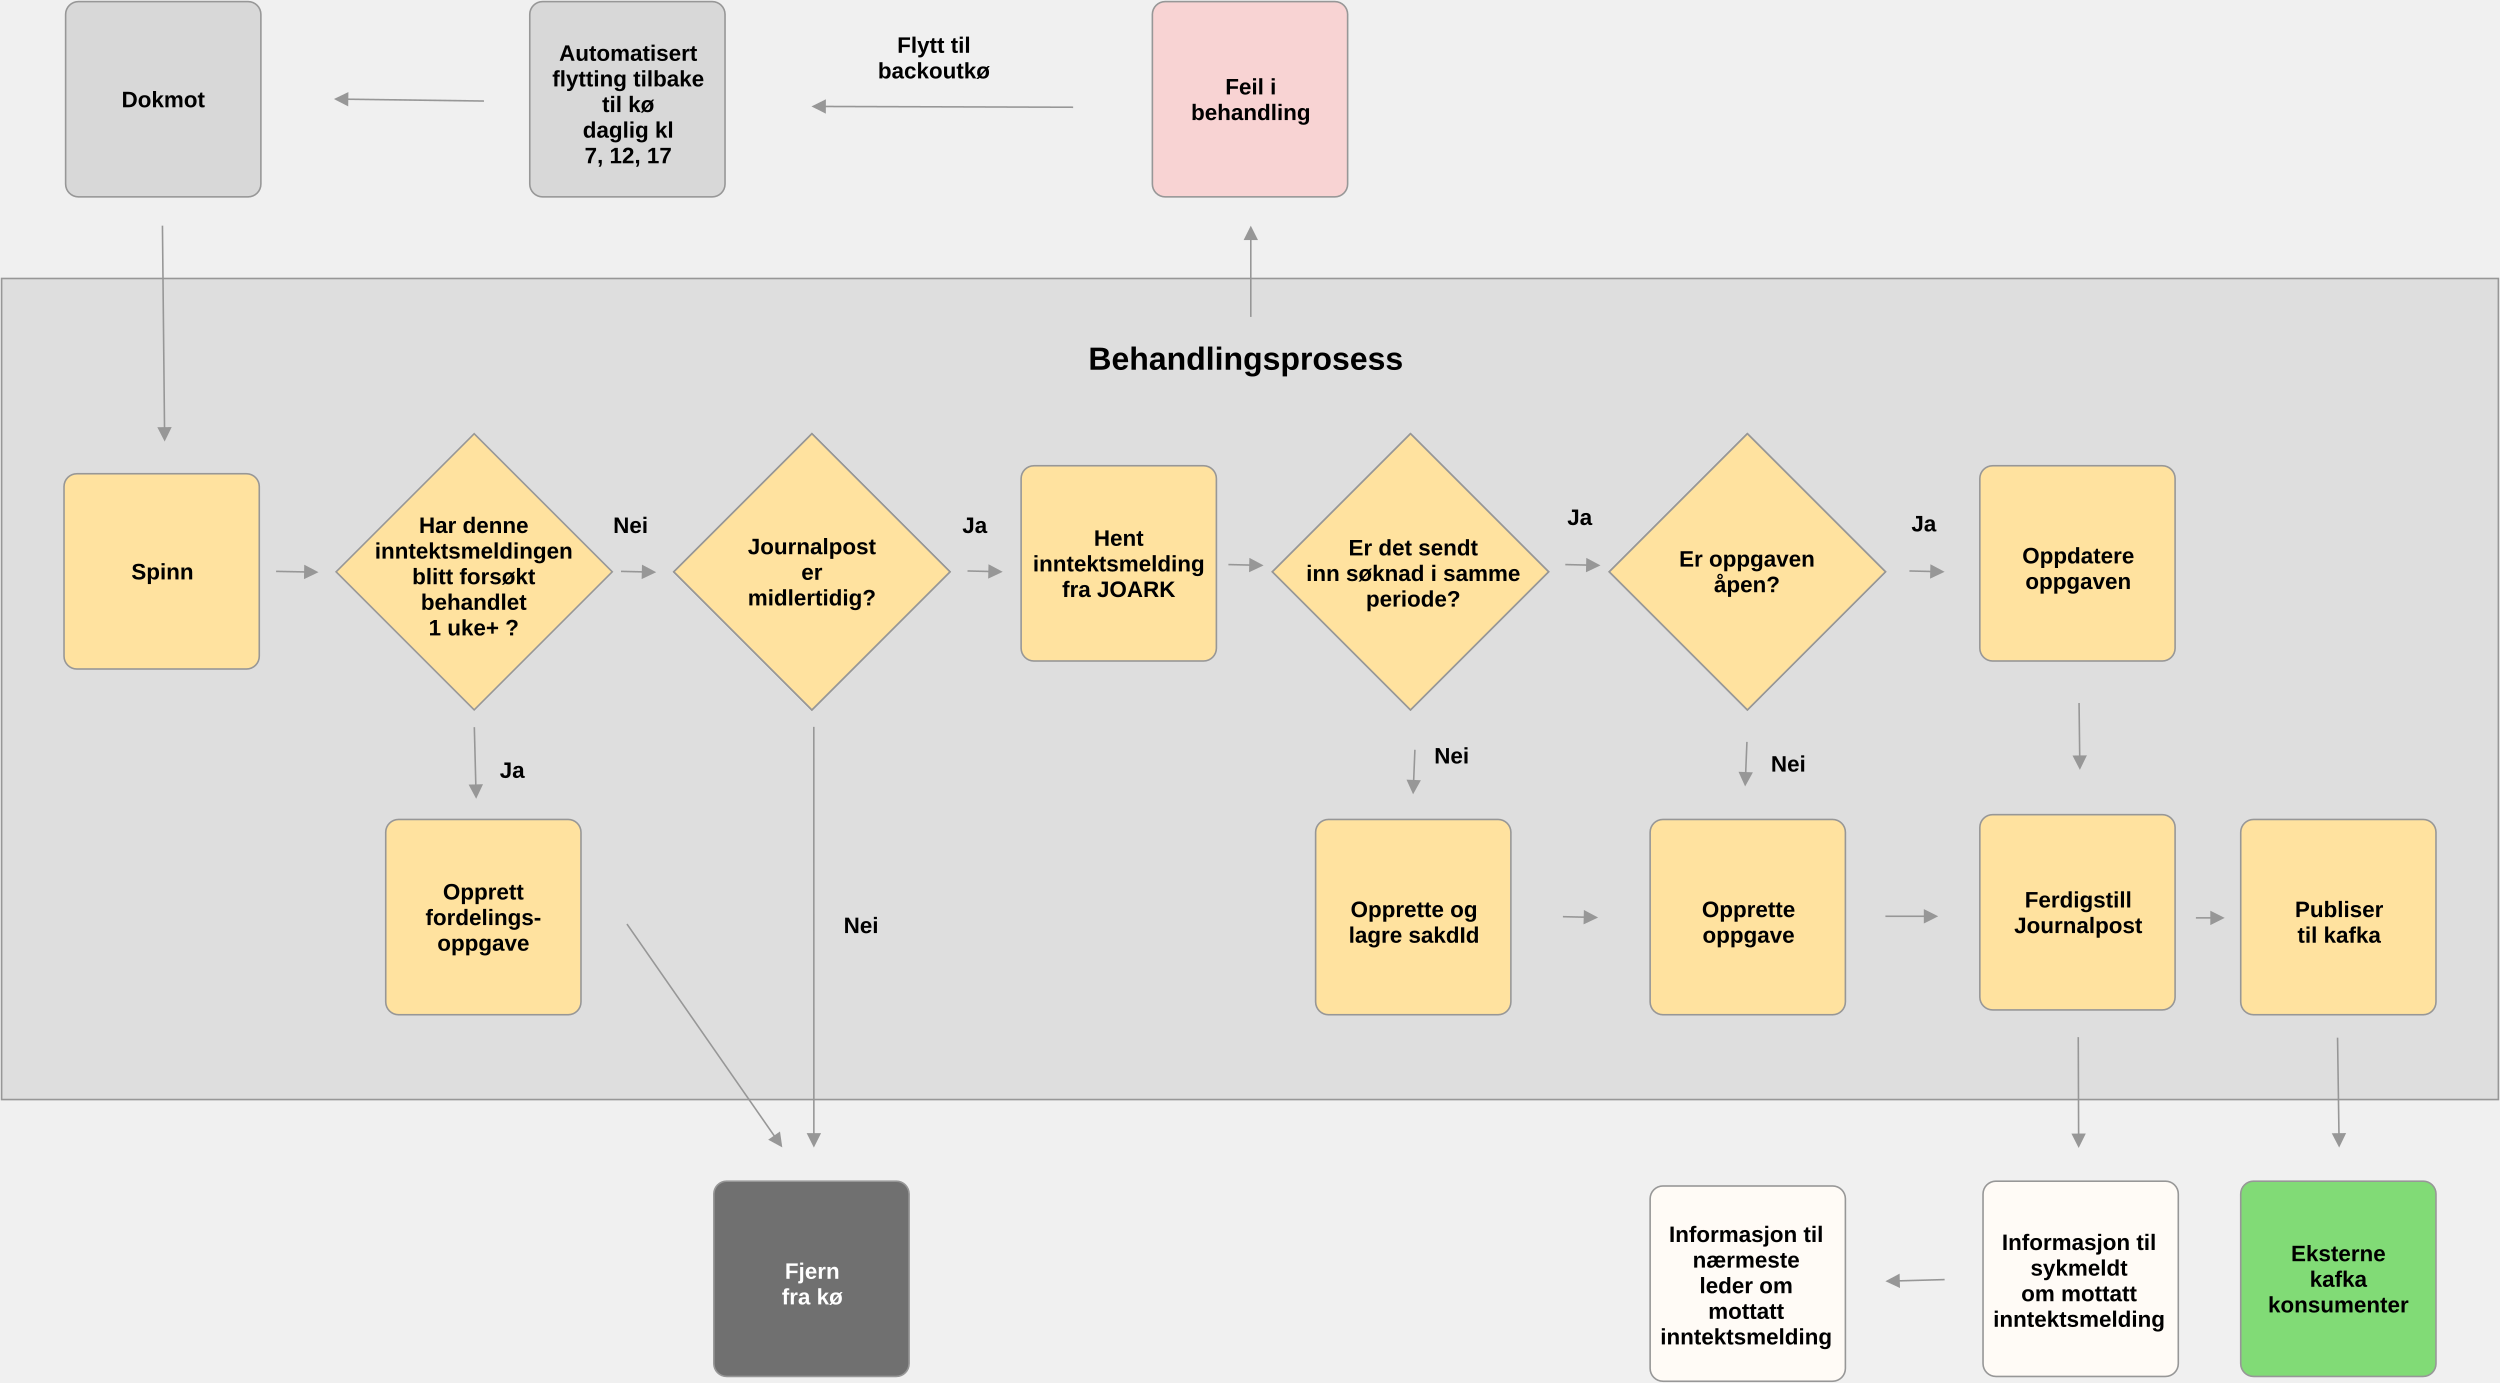
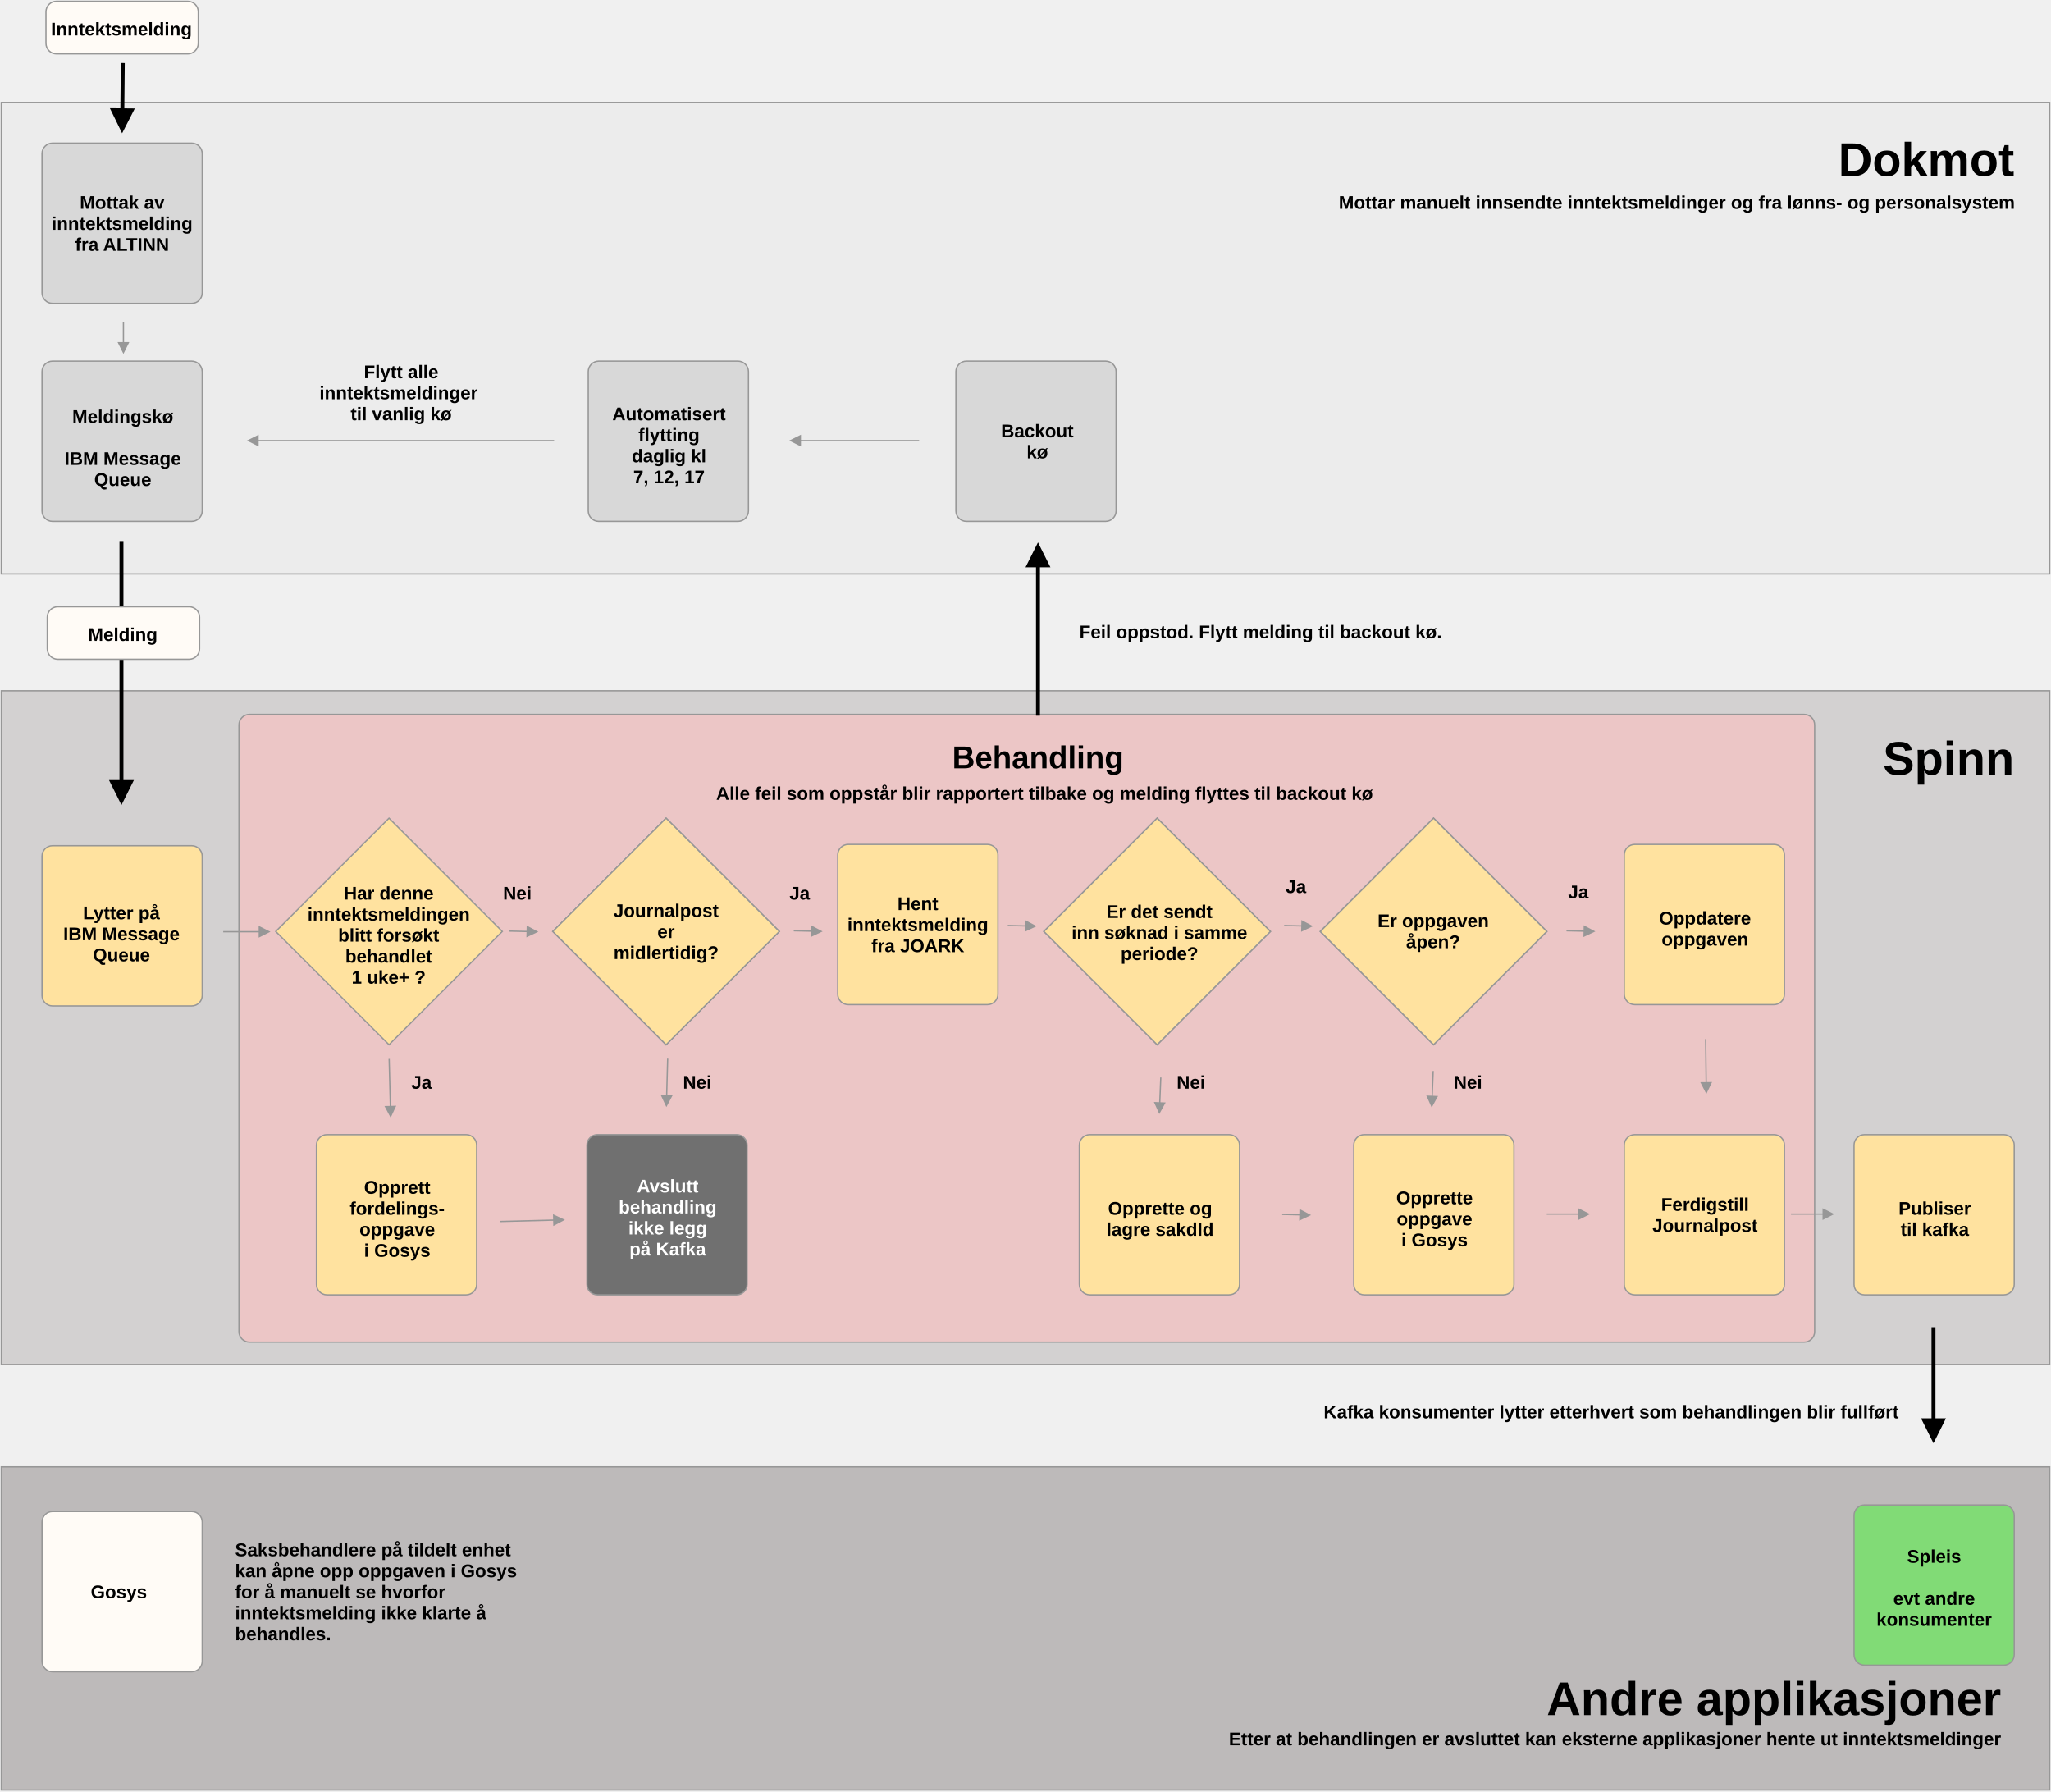
- <svg xmlns="http://www.w3.org/2000/svg" width="1562px" height="864px" viewBox="0 0 1562 864" version="1.1">
+ <svg xmlns="http://www.w3.org/2000/svg" width="1562px" height="1364px" viewBox="0 0 1562 1364" version="1.1">
  <g id="Page-1" stroke="none" stroke-width="1" fill="none" fill-rule="evenodd">
-     <rect id="Rectangle" stroke="#979797" fill="#DEDEDE" x="1" y="174" width="1560" height="513" />
-     <rect id="Rectangle" stroke="#979797" fill="#D8D8D8" x="41" y="1" width="122" height="122" rx="8" />
-     <text id="Dokmot" font-family="Arial-BoldMT, Arial" font-size="14" font-weight="bold" fill="#000000">
-       <tspan x="75.945" y="67">Dokmot</tspan>
-     </text>
-     <rect id="Rectangle" stroke="#979797" fill="#D8D8D8" x="331" y="1" width="122" height="122" rx="8" />
+     <rect id="Rectangle" stroke="#979797" fill="#D3D1D1" x="1" y="526" width="1560" height="513" />
+     <rect id="Rectangle" stroke="#979797" fill="#ECECEC" x="1" y="78" width="1560" height="359" />
+     <rect id="Rectangle" stroke="#979797" fill="#BDBABA" x="1" y="1117" width="1560" height="246" />
+     <rect id="Rectangle" stroke="#979797" fill="#D8D8D8" x="32" y="275" width="122" height="122" rx="8" />
+     <text id="Meldingskø-IBM-Messa" font-family="Arial-BoldMT, Arial" font-size="14" font-weight="bold" fill="#000000">
+       <tspan x="54.997" y="322">Meldingskø</tspan>
+       <tspan x="93.5" y="338" />
+       <tspan x="49.152" y="354">IBM Message</tspan>
+       <tspan x="71.717" y="370">Queue</tspan>
+     </text>
+     <rect id="Rectangle" stroke="#979797" fill="#D8D8D8" x="32" y="109" width="122" height="122" rx="8" />
+     <text id="Mottak-av-inntektsme" font-family="Arial-BoldMT, Arial" font-size="14" font-weight="bold" fill="#000000">
+       <tspan x="60.714" y="159">Mottak av</tspan>
+       <tspan x="39.328" y="175">inntektsmelding</tspan>
+       <tspan x="57.224" y="191">fra ALTINN</tspan>
+     </text>
+     <rect id="Rectangle" stroke="#979797" fill="#D8D8D8" x="448" y="275" width="122" height="122" rx="8" />
    <text id="Automatisert-flyttin" font-family="Arial-BoldMT, Arial" font-size="14" font-weight="bold" fill="#000000">
-       <tspan x="349.328" y="38">Automatisert</tspan>
-       <tspan x="345.052" y="54">flytting tilbake</tspan>
-       <tspan x="376.166" y="70">til kø</tspan>
-       <tspan x="364.107" y="86">daglig kl</tspan>
-       <tspan x="365.255" y="102">7, 12, 17</tspan>
-     </text>
-     <rect id="Rectangle" stroke="#979797" fill="#FFE29F" x="40" y="296" width="122" height="122" rx="8" />
-     <text id="Spinn" font-family="Arial-BoldMT, Arial" font-size="14" font-weight="bold" fill="#000000">
-       <tspan x="82.059" y="362">Spinn</tspan>
-     </text>
-     <rect id="Rectangle" stroke="#979797" fill-opacity="0.566" fill="#FFBDBD" x="720" y="1" width="122" height="122" rx="8" />
-     <text id="Feil-i-behandling" font-family="Arial-BoldMT, Arial" font-size="14" font-weight="bold" fill="#000000">
-       <tspan x="765.552" y="59">Feil i</tspan>
-       <tspan x="744.169" y="75">behandling</tspan>
-     </text>
-     <rect id="Rectangle" stroke="#979797" fill="#FFE29F" x="638" y="291" width="122" height="122" rx="8" />
+       <tspan x="466.328" y="320">Automatisert</tspan>
+       <tspan x="486.172" y="336">flytting </tspan>
+       <tspan x="481.107" y="352">daglig kl</tspan>
+       <tspan x="482.255" y="368">7, 12, 17</tspan>
+     </text>
+     <text id="Flytt-alle-inntektsm" font-family="Arial-BoldMT, Arial" font-size="14" font-weight="bold" fill="#000000">
+       <tspan x="277.104" y="288">Flytt alle</tspan>
+       <tspan x="243.266" y="304"> inntektsmeldinger</tspan>
+       <tspan x="266.993" y="320">til vanlig kø</tspan>
+     </text>
+     <rect id="Rectangle" stroke="#979797" fill="#D8D8D8" x="728" y="275" width="122" height="122" rx="8" />
+     <text id="Backout-kø" font-family="Arial-BoldMT, Arial" font-size="14" font-weight="bold" fill="#000000">
+       <tspan x="762.383" y="333">Backout</tspan>
+       <tspan x="781.831" y="349">kø</tspan>
+     </text>
+     <text id="Feil-oppstod.-Flytt" font-family="Arial-BoldMT, Arial" font-size="14" font-weight="bold" fill="#000000">
+       <tspan x="822" y="486">Feil oppstod. Flytt melding til backout kø.</tspan>
+     </text>
+     <text id="Kafka-konsumenter-ly" font-family="Arial-BoldMT, Arial" font-size="14" font-weight="bold" fill="#000000">
+       <tspan x="1008.035" y="1080">Kafka konsumenter lytter etterhvert som behandlingen blir fullført</tspan>
+     </text>
+     <rect id="Rectangle" stroke="#979797" fill="#FFE29F" x="32" y="644" width="122" height="122" rx="8" />
+     <text id="Lytter-på-IBM-Messag" font-family="Arial-BoldMT, Arial" font-size="14" font-weight="bold" fill="#000000">
+       <tspan x="63.198" y="700">Lytter på</tspan>
+       <tspan x="48.152" y="716">IBM Message</tspan>
+       <tspan x="70.717" y="732">Queue</tspan>
+     </text>
+     <rect id="Rectangle" stroke="#979797" fill-opacity="0.566" fill="#FFBDBD" x="182" y="544" width="1200" height="478" rx="8" />
+     <text id="Alle-feil-som-oppstå" font-family="Arial-BoldMT, Arial" font-size="14" font-weight="bold" fill="#000000">
+       <tspan x="545.404" y="609">Alle feil som oppstår blir rapportert tilbake og melding flyttes til backout kø</tspan>
+     </text>
+     <text id="Behandling" font-family="Arial-BoldMT, Arial" font-size="24" font-weight="bold" fill="#000000">
+       <tspan x="725.168" y="585">Behandling</tspan>
+     </text>
+     <rect id="Rectangle" stroke="#979797" fill="#FFE29F" x="638" y="643" width="122" height="122" rx="8" />
    <text id="Hent-inntektsmelding" font-family="Arial-BoldMT, Arial" font-size="14" font-weight="bold" fill="#000000">
-       <tspan x="683.445" y="341">Hent </tspan>
-       <tspan x="645.328" y="357">inntektsmelding</tspan>
-       <tspan x="663.604" y="373">fra JOARK</tspan>
-     </text>
-     <rect id="Rectangle" stroke="#979797" fill="#FFE29F" x="1237" y="509" width="122" height="122" rx="8" />
+       <tspan x="683.445" y="693">Hent </tspan>
+       <tspan x="645.328" y="709">inntektsmelding</tspan>
+       <tspan x="663.604" y="725">fra JOARK</tspan>
+     </text>
+     <rect id="Rectangle" stroke="#979797" fill="#FFE29F" x="1237" y="864" width="122" height="122" rx="8" />
    <text id="Ferdigstill-Journalp" font-family="Arial-BoldMT, Arial" font-size="14" font-weight="bold" fill="#000000">
-       <tspan x="1265.052" y="567">Ferdigstill</tspan>
-       <tspan x="1258.441" y="583">Journalpost</tspan>
-     </text>
-     <rect id="Rectangle" stroke="#979797" fill="#FFE29F" x="822" y="512" width="122" height="122" rx="8" />
+       <tspan x="1265.052" y="922">Ferdigstill</tspan>
+       <tspan x="1258.441" y="938">Journalpost</tspan>
+     </text>
+     <rect id="Rectangle" stroke="#979797" fill="#FFE29F" x="822" y="864" width="122" height="122" rx="8" />
    <text id="Opprette-og-lagre-sa" font-family="Arial-BoldMT, Arial" font-size="14" font-weight="bold" fill="#000000">
-       <tspan x="843.834" y="573">Opprette og</tspan>
-       <tspan x="842.648" y="589">lagre sakdId</tspan>
-     </text>
-     <rect id="Rectangle" stroke="#979797" fill="#707070" x="446" y="738" width="122" height="122" rx="8" />
-     <text id="Fjern-fra-kø" font-family="Arial-BoldMT, Arial" font-size="14" font-weight="bold" fill="#FFFFFF">
-       <tspan x="490.386" y="799">Fjern</tspan>
-       <tspan x="488.438" y="815">fra kø</tspan>
-     </text>
-     <rect id="Rectangle" stroke="#979797" fill="#FFE29F" x="1031" y="512" width="122" height="122" rx="8" />
-     <text id="Opprette-oppgave" font-family="Arial-BoldMT, Arial" font-size="14" font-weight="bold" fill="#000000">
-       <tspan x="1063.331" y="573">Opprette</tspan>
-       <tspan x="1063.717" y="589">oppgave</tspan>
-     </text>
-     <rect id="Rectangle" stroke="#979797" fill="#FFE29F" x="1400" y="512" width="122" height="122" rx="8" />
+       <tspan x="843.834" y="925">Opprette og</tspan>
+       <tspan x="842.648" y="941">lagre sakdId</tspan>
+     </text>
+     <rect id="Rectangle" stroke="#979797" fill="#707070" x="447" y="864" width="122" height="122" rx="8" />
+     <text id="Avslutt-behandling-i" font-family="Arial-BoldMT, Arial" font-size="14" font-weight="bold" fill="#FFFFFF">
+       <tspan x="485.036" y="908">Avslutt</tspan>
+       <tspan x="471.169" y="924">behandling</tspan>
+       <tspan x="478.542" y="940">ikke legg</tspan>
+       <tspan x="479.321" y="956">på Kafka</tspan>
+     </text>
+     <rect id="Rectangle" stroke="#979797" fill="#FFE29F" x="1031" y="864" width="122" height="122" rx="8" />
+     <text id="Opprette-oppgave-i-G" font-family="Arial-BoldMT, Arial" font-size="14" font-weight="bold" fill="#000000">
+       <tspan x="1063.331" y="917">Opprette</tspan>
+       <tspan x="1063.717" y="933">oppgave</tspan>
+       <tspan x="1067.21" y="949">i Gosys</tspan>
+     </text>
+     <rect id="Rectangle" stroke="#979797" fill="#FFE29F" x="1412" y="864" width="122" height="122" rx="8" />
    <text id="Publiser-til-kafka" font-family="Arial-BoldMT, Arial" font-size="14" font-weight="bold" fill="#000000">
-       <tspan x="1433.879" y="573">Publiser</tspan>
-       <tspan x="1435.431" y="589">til kafka</tspan>
-     </text>
-     <text id="Behandlingsprosess" font-family="Arial-BoldMT, Arial" font-size="20" font-weight="bold" fill="#000000">
-       <tspan x="680" y="231">Behandlingsprosess</tspan>
-     </text>
-     <rect id="Rectangle" stroke="#979797" fill="#FFE29F" x="1237" y="291" width="122" height="122" rx="8" />
+       <tspan x="1445.879" y="925">Publiser</tspan>
+       <tspan x="1447.431" y="941">til kafka</tspan>
+     </text>
+     <text id="Spinn" font-family="Arial-BoldMT, Arial" font-size="36" font-weight="bold" fill="#000000">
+       <tspan x="1434.016" y="590">Spinn</tspan>
+     </text>
+     <text id="Dokmot" font-family="Arial-BoldMT, Arial" font-size="36" font-weight="bold" fill="#000000">
+       <tspan x="1400.002" y="134">Dokmot</tspan>
+     </text>
+     <text id="Andre-applikasjoner" font-family="Arial-BoldMT, Arial" font-size="36" font-weight="bold" fill="#000000">
+       <tspan x="1177.904" y="1306">Andre applikasjoner</tspan>
+     </text>
+     <rect id="Rectangle" stroke="#979797" fill="#FFE29F" x="1237" y="643" width="122" height="122" rx="8" />
    <text id="Oppdatere-oppgaven" font-family="Arial-BoldMT, Arial" font-size="14" font-weight="bold" fill="#000000">
-       <tspan x="1263.493" y="352">Oppdatere</tspan>
-       <tspan x="1265.441" y="368">oppgaven</tspan>
-     </text>
-     <rect id="Rectangle" stroke="#979797" fill="#FFE29F" x="241" y="512" width="122" height="122" rx="8" />
+       <tspan x="1263.493" y="704">Oppdatere</tspan>
+       <tspan x="1265.441" y="720">oppgaven</tspan>
+     </text>
+     <rect id="Rectangle" stroke="#979797" fill="#FFE29F" x="241" y="864" width="122" height="122" rx="8" />
    <text id="Opprett-fordelings-" font-family="Arial-BoldMT, Arial" font-size="14" font-weight="bold" fill="#000000">
-       <tspan x="276.724" y="562">Opprett</tspan>
-       <tspan x="265.834" y="578">fordelings-</tspan>
-       <tspan x="273.217" y="594">oppgave</tspan>
-     </text>
-     <rect id="Rectangle" stroke="#979797" fill="#FFE29F" transform="translate(296.267, 357.267) rotate(-315) translate(-296.267, -357.267) " x="235.267" y="296.267" width="122" height="122" />
+       <tspan x="277.224" y="909">Opprett</tspan>
+       <tspan x="266.334" y="925">fordelings-</tspan>
+       <tspan x="273.717" y="941">oppgave</tspan>
+       <tspan x="277.21" y="957">i Gosys</tspan>
+     </text>
+     <text id="Saksbehandlere-på-ti" font-family="Arial-BoldMT, Arial" font-size="14" font-weight="bold" fill="#000000">
+       <tspan x="179" y="1185">Saksbehandlere på tildelt enhet</tspan>
+       <tspan x="179" y="1201">kan åpne opp oppgaven i Gosys</tspan>
+       <tspan x="179" y="1217">for å manuelt se hvorfor</tspan>
+       <tspan x="179" y="1233">inntektsmelding ikke klarte å</tspan>
+       <tspan x="179" y="1249">behandles.</tspan>
+     </text>
+     <rect id="Rectangle" stroke="#979797" fill="#FFE29F" transform="translate(296.267, 709.267) rotate(-315) translate(-296.267, -709.267) " x="235.267" y="648.267" width="122" height="122" />
    <text id="Har-denne-inntektsme" font-family="Arial-BoldMT, Arial" font-size="14" font-weight="bold" fill="#000000">
-       <tspan x="261.769" y="333">Har denne</tspan>
-       <tspan x="234.159" y="349">inntektsmeldingen</tspan>
-       <tspan x="257.503" y="365">blitt forsøkt</tspan>
-       <tspan x="262.941" y="381">behandlet</tspan>
-       <tspan x="267.792" y="397">1 uke+ ?</tspan>
-     </text>
-     <rect id="Rectangle" stroke="#979797" fill="#FFE29F" transform="translate(507.267, 357.267) rotate(-315) translate(-507.267, -357.267) " x="446.267" y="296.267" width="122" height="122" />
-     <text id="Journalpost-er-midle" font-family="Arial-BoldMT, Arial" font-size="14" font-weight="bold" fill="#000000">
-       <tspan x="467.208" y="346.267">Journalpost</tspan>
-       <tspan x="500.65" y="362.267">er </tspan>
-       <tspan x="467.212" y="378.267">midlertidig?</tspan>
-     </text>
-     <rect id="Rectangle" stroke="#979797" fill="#FFE29F" transform="translate(507.267, 357.267) rotate(-315) translate(-507.267, -357.267) " x="446.267" y="296.267" width="122" height="122" />
-     <text id="Journalpost-er-midle" font-family="Arial-BoldMT, Arial" font-size="14" font-weight="bold" fill="#000000">
-       <tspan x="467.208" y="346.267">Journalpost</tspan>
-       <tspan x="500.65" y="362.267">er </tspan>
-       <tspan x="467.212" y="378.267">midlertidig?</tspan>
-     </text>
-     <rect id="Rectangle" stroke="#979797" fill="#FFE29F" transform="translate(881.267, 357.267) rotate(-315) translate(-881.267, -357.267) " x="820.267" y="296.267" width="122" height="122" />
-     <text id="Journalpost-er-midle" font-family="Arial-BoldMT, Arial" font-size="14" font-weight="bold" fill="#000000">
-       <tspan x="841.208" y="346.267">Journalpost</tspan>
-       <tspan x="874.65" y="362.267">er </tspan>
-       <tspan x="841.212" y="378.267">midlertidig?</tspan>
-     </text>
-     <rect id="Rectangle" stroke="#979797" fill="#FFE29F" transform="translate(881.267, 357.267) rotate(-315) translate(-881.267, -357.267) " x="820.267" y="296.267" width="122" height="122" />
+       <tspan x="261.769" y="685">Har denne</tspan>
+       <tspan x="234.159" y="701">inntektsmeldingen</tspan>
+       <tspan x="257.503" y="717">blitt forsøkt</tspan>
+       <tspan x="262.941" y="733">behandlet</tspan>
+       <tspan x="267.792" y="749">1 uke+ ?</tspan>
+     </text>
+     <rect id="Rectangle" stroke="#979797" fill="#FFE29F" transform="translate(507.267, 709.267) rotate(-315) translate(-507.267, -709.267) " x="446.267" y="648.267" width="122" height="122" />
+     <text id="Journalpost-er-midle" font-family="Arial-BoldMT, Arial" font-size="14" font-weight="bold" fill="#000000">
+       <tspan x="467.208" y="698.267">Journalpost</tspan>
+       <tspan x="500.65" y="714.267">er </tspan>
+       <tspan x="467.212" y="730.267">midlertidig?</tspan>
+     </text>
+     <rect id="Rectangle" stroke="#979797" fill="#FFE29F" transform="translate(507.267, 709.267) rotate(-315) translate(-507.267, -709.267) " x="446.267" y="648.267" width="122" height="122" />
+     <text id="Journalpost-er-midle" font-family="Arial-BoldMT, Arial" font-size="14" font-weight="bold" fill="#000000">
+       <tspan x="467.208" y="698.267">Journalpost</tspan>
+       <tspan x="500.65" y="714.267">er </tspan>
+       <tspan x="467.212" y="730.267">midlertidig?</tspan>
+     </text>
+     <rect id="Rectangle" stroke="#979797" fill="#FFE29F" transform="translate(881.267, 709.267) rotate(-315) translate(-881.267, -709.267) " x="820.267" y="648.267" width="122" height="122" />
+     <text id="Journalpost-er-midle" font-family="Arial-BoldMT, Arial" font-size="14" font-weight="bold" fill="#000000">
+       <tspan x="841.208" y="698.267">Journalpost</tspan>
+       <tspan x="874.65" y="714.267">er </tspan>
+       <tspan x="841.212" y="730.267">midlertidig?</tspan>
+     </text>
+     <rect id="Rectangle" stroke="#979797" fill="#FFE29F" transform="translate(881.267, 709.267) rotate(-315) translate(-881.267, -709.267) " x="820.267" y="648.267" width="122" height="122" />
    <text id="Er-det-sendt-inn-søk" font-family="Arial-BoldMT, Arial" font-size="14" font-weight="bold" fill="#000000">
-       <tspan x="842.548" y="347">Er det sendt</tspan>
-       <tspan x="816.09" y="363">inn søknad i samme</tspan>
-       <tspan x="853.441" y="379">periode?</tspan>
-     </text>
-     <rect id="Rectangle" stroke="#979797" fill="#81DB76" x="1400" y="738" width="122" height="122" rx="8" />
-     <text id="Eksterne-kafka-konsu" font-family="Arial-BoldMT, Arial" font-size="14" font-weight="bold" fill="#000000">
-       <tspan x="1431.428" y="788">Eksterne</tspan>
-       <tspan x="1443.097" y="804">kafka</tspan>
-       <tspan x="1417.045" y="820">konsumenter</tspan>
-     </text>
-     <rect id="Rectangle" stroke="#979797" fill="#FFFBF6" x="1239" y="738" width="122" height="122" rx="8" />
-     <text id="Informasjon-til-sykm" font-family="Arial-BoldMT, Arial" font-size="14" font-weight="bold" fill="#000000">
-       <tspan x="1250.776" y="781">Informasjon til</tspan>
-       <tspan x="1268.652" y="797">sykmeldt</tspan>
-       <tspan x="1262.838" y="813">om mottatt</tspan>
-       <tspan x="1245.328" y="829">inntektsmelding</tspan>
-     </text>
-     <rect id="Rectangle" stroke="#979797" fill="#FFFBF6" x="1031" y="741" width="122" height="122" rx="8" />
-     <text id="Informasjon-til-nærm" font-family="Arial-BoldMT, Arial" font-size="14" font-weight="bold" fill="#000000">
-       <tspan x="1042.776" y="776">Informasjon til</tspan>
-       <tspan x="1057.542" y="792">nærmeste</tspan>
-       <tspan x="1061.824" y="808">leder om</tspan>
-       <tspan x="1067.283" y="824">mottatt</tspan>
-       <tspan x="1037.328" y="840">inntektsmelding</tspan>
-     </text>
-     <text id="Ja" font-family="Arial-BoldMT, Arial" font-size="14" font-weight="bold" fill="#000000">
-       <tspan x="312.214" y="486">Ja</tspan>
-     </text>
-     <text id="Nei" font-family="Arial-BoldMT, Arial" font-size="14" font-weight="bold" fill="#000000">
-       <tspan x="896.107" y="477">Nei</tspan>
-     </text>
-     <text id="Ja" font-family="Arial-BoldMT, Arial" font-size="14" font-weight="bold" fill="#000000">
-       <tspan x="601.214" y="333">Ja</tspan>
-     </text>
-     <text id="Nei" font-family="Arial-BoldMT, Arial" font-size="14" font-weight="bold" fill="#000000">
-       <tspan x="383.107" y="333">Nei</tspan>
-     </text>
-     <text id="Flytt-til-backoutkø" font-family="Arial-BoldMT, Arial" font-size="14" font-weight="bold" fill="#000000">
-       <tspan x="560.559" y="33">Flytt til</tspan>
-       <tspan x="548.493" y="49">backoutkø</tspan>
-     </text>
-     <text id="Ja" font-family="Arial-BoldMT, Arial" font-size="14" font-weight="bold" fill="#000000">
-       <tspan x="979.214" y="328">Ja</tspan>
-     </text>
-     <path id="Line" d="M296.862,454.298 L296.875,454.798 L297.781,490.084 L301.78,489.981 L297.513,499.094 L292.783,490.212 L296.782,490.109 L295.875,454.823 L295.862,454.323 L296.862,454.298 Z" fill="#979797" fill-rule="nonzero" />
-     <path id="Line" d="M883.536,468.433 L884.536,468.474 L884.515,468.973 L883.767,487.324 L887.764,487.487 L882.902,496.296 L878.772,487.121 L882.768,487.283 L883.516,468.933 L883.536,468.433 Z" fill="#979797" fill-rule="nonzero" />
-     <text id="Nei" font-family="Arial-BoldMT, Arial" font-size="14" font-weight="bold" fill="#000000">
-       <tspan x="527.107" y="583">Nei</tspan>
-     </text>
-     <path id="Line" d="M508.969,454.133 L508.969,454.633 L508.999,707.999 L512.999,707.999 L508.5,717 L503.999,708.001 L507.999,708 L507.969,454.633 L507.969,454.133 L508.969,454.133 Z" fill="#979797" fill-rule="nonzero" />
-     <text id="Nei" font-family="Arial-BoldMT, Arial" font-size="14" font-weight="bold" fill="#000000">
-       <tspan x="1106.453" y="482.078">Nei</tspan>
-     </text>
-     <path id="Line" d="M1090.99,463.511 L1091.989,463.552 L1091.968,464.052 L1091.22,482.402 L1095.217,482.565 L1090.355,491.375 L1086.225,482.199 L1090.221,482.361 L1090.969,464.011 L1090.99,463.511 Z" fill="#979797" fill-rule="nonzero" />
-     <path id="Line" d="M1381,569 L1390,573.5 L1381,578 L1381,574 L1372,574 L1372,573 L1381,573 L1381,569 Z" fill="#979797" fill-rule="nonzero" />
-     <path id="Line" d="M1461.002,648.335 L1461.01,648.834 L1461.875,707.993 L1465.875,707.935 L1461.507,717 L1456.876,708.067 L1460.875,708.008 L1460.01,648.849 L1460.003,648.349 L1461.002,648.335 Z" fill="#979797" fill-rule="nonzero" />
-     <path id="Line" d="M101.995,140.995 L102,141.495 L103.287,266.87 L107.287,266.829 L102.88,275.875 L98.288,266.922 L102.287,266.88 L101,141.505 L100.995,141.005 L101.995,140.995 Z" fill="#979797" fill-rule="nonzero" />
-     <path id="Line-2" d="M190.09,352.834 L199,357.51 L189.913,361.833 L189.991,357.833 L172.99,357.5 L172.49,357.49 L172.51,356.49 L173.01,356.5 L190.011,356.833 L190.09,352.834 Z" fill="#979797" fill-rule="nonzero" />
-     <path id="Line-2" d="M401.11,352.799 L410,357.512 L400.895,361.796 L400.99,357.797 L388.488,357.5 L387.988,357.488 L388.012,356.488 L388.512,356.5 L401.014,356.798 L401.11,352.799 Z" fill="#979797" fill-rule="nonzero" />
-     <path id="Line-2" d="M392.125,577.054 L392.41,577.465 L484.057,709.236 L487.341,706.952 L488.785,716.91 L479.952,712.091 L483.236,709.807 L391.59,578.035 L391.304,577.625 L392.125,577.054 Z" fill="#979797" fill-rule="nonzero" />
-     <path id="Line-2" d="M617.61,352.549 L626.5,357.262 L617.395,361.546 L617.49,357.547 L604.988,357.25 L604.488,357.238 L604.512,356.238 L605.012,356.25 L617.514,356.548 L617.61,352.549 Z" fill="#979797" fill-rule="nonzero" />
-     <path id="Line-2" d="M780.61,348.549 L789.5,353.262 L780.395,357.546 L780.49,353.547 L767.988,353.25 L767.488,353.238 L767.512,352.238 L768.012,352.25 L780.514,352.548 L780.61,348.549 Z" fill="#979797" fill-rule="nonzero" />
-     <path id="Line-2" d="M1299.494,439.244 L1299.5,439.744 L1299.895,471.994 L1303.895,471.945 L1299.506,481 L1294.896,472.056 L1298.896,472.006 L1298.5,439.756 L1298.494,439.256 L1299.494,439.244 Z" fill="#979797" fill-rule="nonzero" />
-     <rect id="Rectangle" stroke="#979797" fill="#FFE29F" transform="translate(1091.767, 357.267) rotate(-315) translate(-1091.767, -357.267) " x="1030.767" y="296.267" width="122" height="122" />
-     <text id="Journalpost-er-midle" font-family="Arial-BoldMT, Arial" font-size="14" font-weight="bold" fill="#000000">
-       <tspan x="1051.708" y="346.267">Journalpost</tspan>
-       <tspan x="1085.15" y="362.267">er </tspan>
-       <tspan x="1051.712" y="378.267">midlertidig?</tspan>
-     </text>
-     <rect id="Rectangle" stroke="#979797" fill="#FFE29F" transform="translate(1091.767, 357.267) rotate(-315) translate(-1091.767, -357.267) " x="1030.767" y="296.267" width="122" height="122" />
+       <tspan x="842.548" y="699">Er det sendt</tspan>
+       <tspan x="816.09" y="715">inn søknad i samme</tspan>
+       <tspan x="853.441" y="731">periode?</tspan>
+     </text>
+     <rect id="Rectangle" stroke="#979797" fill="#81DB76" x="1412" y="1146" width="122" height="122" rx="8" />
+     <text id="Spleis-evt-andre-kon" font-family="Arial-BoldMT, Arial" font-size="14" font-weight="bold" fill="#000000">
+       <tspan x="1452.379" y="1190">Spleis</tspan>
+       <tspan x="1473" y="1206" />
+       <tspan x="1441.876" y="1222">evt andre</tspan>
+       <tspan x="1429.045" y="1238">konsumenter</tspan>
+     </text>
+     <rect id="Rectangle" stroke="#979797" fill="#FFFBF6" x="32" y="1151" width="122" height="122" rx="8" />
+     <text id="Gosys" font-family="Arial-BoldMT, Arial" font-size="14" font-weight="bold" fill="#000000">
+       <tspan x="69.1" y="1217">Gosys</tspan>
+     </text>
+     <text id="Ja" font-family="Arial-BoldMT, Arial" font-size="14" font-weight="bold" fill="#000000">
+       <tspan x="313.214" y="829">Ja</tspan>
+     </text>
+     <text id="Nei" font-family="Arial-BoldMT, Arial" font-size="14" font-weight="bold" fill="#000000">
+       <tspan x="896.107" y="829">Nei</tspan>
+     </text>
+     <text id="Ja" font-family="Arial-BoldMT, Arial" font-size="14" font-weight="bold" fill="#000000">
+       <tspan x="601.214" y="685">Ja</tspan>
+     </text>
+     <text id="Nei" font-family="Arial-BoldMT, Arial" font-size="14" font-weight="bold" fill="#000000">
+       <tspan x="383.107" y="685">Nei</tspan>
+     </text>
+     <text id="Ja" font-family="Arial-BoldMT, Arial" font-size="14" font-weight="bold" fill="#000000">
+       <tspan x="979.214" y="680">Ja</tspan>
+     </text>
+     <path id="Line" d="M296.862,806.298 L296.875,806.798 L297.781,842.084 L301.78,841.981 L297.513,851.094 L292.783,842.212 L296.782,842.109 L295.875,806.823 L295.862,806.323 L296.862,806.298 Z" fill="#979797" fill-rule="nonzero" />
+     <path id="Line" d="M883.536,820.433 L884.536,820.474 L884.515,820.973 L883.767,839.324 L887.764,839.487 L882.902,848.296 L878.772,839.121 L882.768,839.283 L883.516,820.933 L883.536,820.433 Z" fill="#979797" fill-rule="nonzero" />
+     <text id="Nei" font-family="Arial-BoldMT, Arial" font-size="14" font-weight="bold" fill="#000000">
+       <tspan x="520.107" y="829">Nei</tspan>
+     </text>
+     <path id="Line" d="M507.982,806.119 L508.982,806.146 L508.969,806.646 L508.229,834.016 L512.228,834.125 L507.486,843 L503.231,833.882 L507.229,833.989 L507.969,806.619 L507.982,806.119 Z" fill="#979797" fill-rule="nonzero" />
+     <text id="Nei" font-family="Arial-BoldMT, Arial" font-size="14" font-weight="bold" fill="#000000">
+       <tspan x="1107" y="829">Nei</tspan>
+     </text>
+     <path id="Line" d="M1090.99,815.511 L1091.989,815.552 L1091.968,816.052 L1091.22,834.402 L1095.217,834.565 L1090.355,843.375 L1086.225,834.199 L1090.221,834.361 L1090.969,816.011 L1090.99,815.511 Z" fill="#979797" fill-rule="nonzero" />
+     <path id="Line" d="M1388,920 L1397,924.5 L1388,929 L1388,925 L1364,925 L1364,924 L1388,924 L1388,920 Z" fill="#979797" fill-rule="nonzero" />
+     <path id="Line" d="M94,412 L94,594 L102,594 L92.5,613 L83,594 L91,594 L91,412 L94,412 Z" fill="#000000" fill-rule="nonzero" />
+     <g id="Group" transform="translate(22, 462)">
+       <rect id="Rectangle" stroke="#979797" fill="#FFFBF6" x="14" y="0" width="116" height="40" rx="8" />
+       <text id="Melding" font-family="Arial-BoldMT, Arial" font-size="14" font-weight="bold" fill="#000000">
+         <tspan x="45.059" y="26">Melding</tspan>
+       </text>
+     </g>
+     <g id="Group" transform="translate(21, 1)">
+       <rect id="Rectangle" stroke="#979797" fill="#FFFBF6" x="14" y="0" width="116" height="40" rx="8" />
+       <text id="Melding" font-family="Arial-BoldMT, Arial" font-size="14" font-weight="bold" fill="#000000">
+         <tspan x="17.828" y="26">Inntektsmelding</tspan>
+       </text>
+     </g>
+     <path id="Line" d="M1474,1010.621 L1474,1080 L1482,1080 L1472.5,1099 L1463,1080 L1471,1080 L1471,1010.621 L1474,1010.621 Z" fill="#000000" fill-rule="nonzero" />
+     <path id="Line-2" d="M197,705 L206,709.5 L197,714 L197,710 L170,710 L170,709 L197,709 L197,705 Z" fill="#979797" fill-rule="nonzero" />
+     <path id="Line-2" d="M401.11,704.799 L410,709.512 L400.895,713.796 L400.99,709.797 L388.488,709.5 L387.988,709.488 L388.012,708.488 L388.512,708.5 L401.014,708.798 L401.11,704.799 Z" fill="#979797" fill-rule="nonzero" />
+     <path id="Line-2" d="M421.137,924.595 L430.25,928.862 L421.369,933.593 L421.265,929.594 L381.263,930.625 L380.763,930.638 L380.737,929.638 L381.237,929.625 L421.239,928.594 L421.137,924.595 Z" fill="#979797" fill-rule="nonzero" />
+     <path id="Line-2" d="M617.61,704.549 L626.5,709.262 L617.395,713.546 L617.49,709.547 L604.988,709.25 L604.488,709.238 L604.512,708.238 L605.012,708.25 L617.514,708.548 L617.61,704.549 Z" fill="#979797" fill-rule="nonzero" />
+     <path id="Line-2" d="M780.61,700.549 L789.5,705.262 L780.395,709.546 L780.49,705.547 L767.988,705.25 L767.488,705.238 L767.512,704.238 L768.012,704.25 L780.514,704.548 L780.61,700.549 Z" fill="#979797" fill-rule="nonzero" />
+     <path id="Line-2" d="M1299.494,791.244 L1299.5,791.744 L1299.895,823.994 L1303.895,823.945 L1299.506,833 L1294.896,824.056 L1298.896,824.006 L1298.5,791.756 L1298.494,791.256 L1299.494,791.244 Z" fill="#979797" fill-rule="nonzero" />
+     <rect id="Rectangle" stroke="#979797" fill="#FFE29F" transform="translate(1091.767, 709.267) rotate(-315) translate(-1091.767, -709.267) " x="1030.767" y="648.267" width="122" height="122" />
+     <text id="Journalpost-er-midle" font-family="Arial-BoldMT, Arial" font-size="14" font-weight="bold" fill="#000000">
+       <tspan x="1051.708" y="698.267">Journalpost</tspan>
+       <tspan x="1085.15" y="714.267">er </tspan>
+       <tspan x="1051.712" y="730.267">midlertidig?</tspan>
+     </text>
+     <rect id="Rectangle" stroke="#979797" fill="#FFE29F" transform="translate(1091.767, 709.267) rotate(-315) translate(-1091.767, -709.267) " x="1030.767" y="648.267" width="122" height="122" />
    <text id="Er-oppgaven-åpen?" font-family="Arial-BoldMT, Arial" font-size="14" font-weight="bold" fill="#000000">
-       <tspan x="1049.104" y="354">Er oppgaven</tspan>
-       <tspan x="1070.886" y="370">åpen?</tspan>
-     </text>
-     <path id="Line-2" d="M991.11,348.549 L1000,353.262 L990.895,357.546 L990.99,353.547 L978.488,353.25 L977.988,353.238 L978.012,352.238 L978.512,352.25 L991.014,352.548 L991.11,348.549 Z" fill="#979797" fill-rule="nonzero" />
-     <path id="Line-2" d="M989.61,568.549 L998.5,573.262 L989.395,577.546 L989.49,573.547 L976.988,573.25 L976.488,573.238 L976.512,572.238 L977.012,572.25 L989.514,572.548 L989.61,568.549 Z" fill="#979797" fill-rule="nonzero" />
-     <text id="Ja" font-family="Arial-BoldMT, Arial" font-size="14" font-weight="bold" fill="#000000">
-       <tspan x="1194.214" y="332">Ja</tspan>
-     </text>
-     <path id="Line-2" d="M1206.11,352.549 L1215,357.262 L1205.895,361.546 L1205.99,357.547 L1193.488,357.25 L1192.988,357.238 L1193.012,356.238 L1193.512,356.25 L1206.014,356.548 L1206.11,352.549 Z" fill="#979797" fill-rule="nonzero" />
-     <path id="Line-3" d="M781.5,141 L786,150 L782,150 L782,198 L781,198 L781,150 L777,150 L781.5,141 Z" fill="#979797" fill-rule="nonzero" />
-     <path id="Line-4" d="M516.014,62.026 L516.001,66.026 L670.002,66.5 L670.502,66.502 L670.498,67.502 L669.998,67.5 L515.998,67.026 L515.986,71.026 L507,66.498 L516.014,62.026 Z" fill="#979797" fill-rule="nonzero" />
-     <path id="Line-4" d="M1202,568 L1211,572.5 L1202,577 L1202,573 L1178,573 L1178,572 L1202,572 L1202,568 Z" fill="#979797" fill-rule="nonzero" />
-     <path id="Line-4" d="M217.685,57.49 L217.63,61.489 L301.882,62.625 L302.382,62.632 L302.368,63.632 L301.868,63.625 L217.617,62.489 L217.564,66.489 L208.625,61.868 L217.685,57.49 Z" fill="#979797" fill-rule="nonzero" />
-     <path id="Line-5" d="M1298.998,647.998 L1299,648.498 L1299.218,708.248 L1303.219,708.234 L1298.752,717.25 L1294.219,708.267 L1298.218,708.251 L1298,648.502 L1297.998,648.002 L1298.998,647.998 Z" fill="#979797" fill-rule="nonzero" />
-     <path id="Line-6" d="M1186.872,795.766 L1186.982,799.763 L1214.486,799 L1214.986,798.986 L1215.014,799.986 L1214.514,800 L1187.01,800.763 L1187.122,804.762 L1178,800.514 L1186.872,795.766 Z" fill="#979797" fill-rule="nonzero" />
+       <tspan x="1049.104" y="706">Er oppgaven</tspan>
+       <tspan x="1070.886" y="722">åpen?</tspan>
+     </text>
+     <path id="Line-2" d="M991.11,700.549 L1000,705.262 L990.895,709.546 L990.99,705.547 L978.488,705.25 L977.988,705.238 L978.012,704.238 L978.512,704.25 L991.014,704.548 L991.11,700.549 Z" fill="#979797" fill-rule="nonzero" />
+     <path id="Line-2" d="M989.61,920.549 L998.5,925.262 L989.395,929.546 L989.49,925.547 L976.988,925.25 L976.488,925.238 L976.512,924.238 L977.012,924.25 L989.514,924.548 L989.61,920.549 Z" fill="#979797" fill-rule="nonzero" />
+     <text id="Ja" font-family="Arial-BoldMT, Arial" font-size="14" font-weight="bold" fill="#000000">
+       <tspan x="1194.214" y="684">Ja</tspan>
+     </text>
+     <path id="Line-2" d="M1206.11,704.549 L1215,709.262 L1205.895,713.546 L1205.99,709.547 L1193.488,709.25 L1192.988,709.238 L1193.012,708.238 L1193.512,708.25 L1206.014,708.548 L1206.11,704.549 Z" fill="#979797" fill-rule="nonzero" />
+     <path id="Line-3" d="M790.5,413 L800,432 L792,432 L792,545 L789,545 L789,432 L781,432 L790.5,413 Z" fill="#000000" fill-rule="nonzero" />
+     <path id="Line-4" d="M610,331 L610,335 L700,335 L700,336 L610,336 L610,340 L601,335.5 L610,331 Z" fill="#979797" fill-rule="nonzero" />
+     <path id="Line-4" d="M1202,920 L1211,924.5 L1202,929 L1202,925 L1178,925 L1178,924 L1202,924 L1202,920 Z" fill="#979797" fill-rule="nonzero" />
+     <path id="Line-4" d="M197,331 L197,335 L422,335 L422,336 L197,336 L197,340 L188,335.5 L197,331 Z" fill="#979797" fill-rule="nonzero" />
+     <text id="Mottar-manuelt-innse" font-family="Arial-BoldMT, Arial" font-size="14" font-weight="bold" fill="#000000">
+       <tspan x="1019.535" y="159">Mottar manuelt innsendte inntektsmeldinger og fra lønns- og personalsystem</tspan>
+     </text>
+     <text id="Etter-at-behandlinge" font-family="Arial-BoldMT, Arial" font-size="14" font-weight="bold" fill="#000000">
+       <tspan x="935.85" y="1329">Etter at behandlingen er avsluttet kan eksterne applikasjoner hente ut inntektsmeldinger</tspan>
+     </text>
+     <path id="Line-5" d="M94.5,245.5 L94.5,260.5 L98.5,260.5 L94,269.5 L89.5,260.5 L93.5,260.5 L93.5,245.5 L94.5,245.5 Z" fill="#979797" fill-rule="nonzero" />
+     <path id="Line-5" d="M92.015,47.986 L95.014,48.015 L95,49.515 L94.679,82.515 L102.679,82.593 L92.995,101.5 L83.68,82.409 L91.679,82.486 L92,49.485 L92.015,47.986 Z" fill="#000000" fill-rule="nonzero" />
  </g>
</svg>
